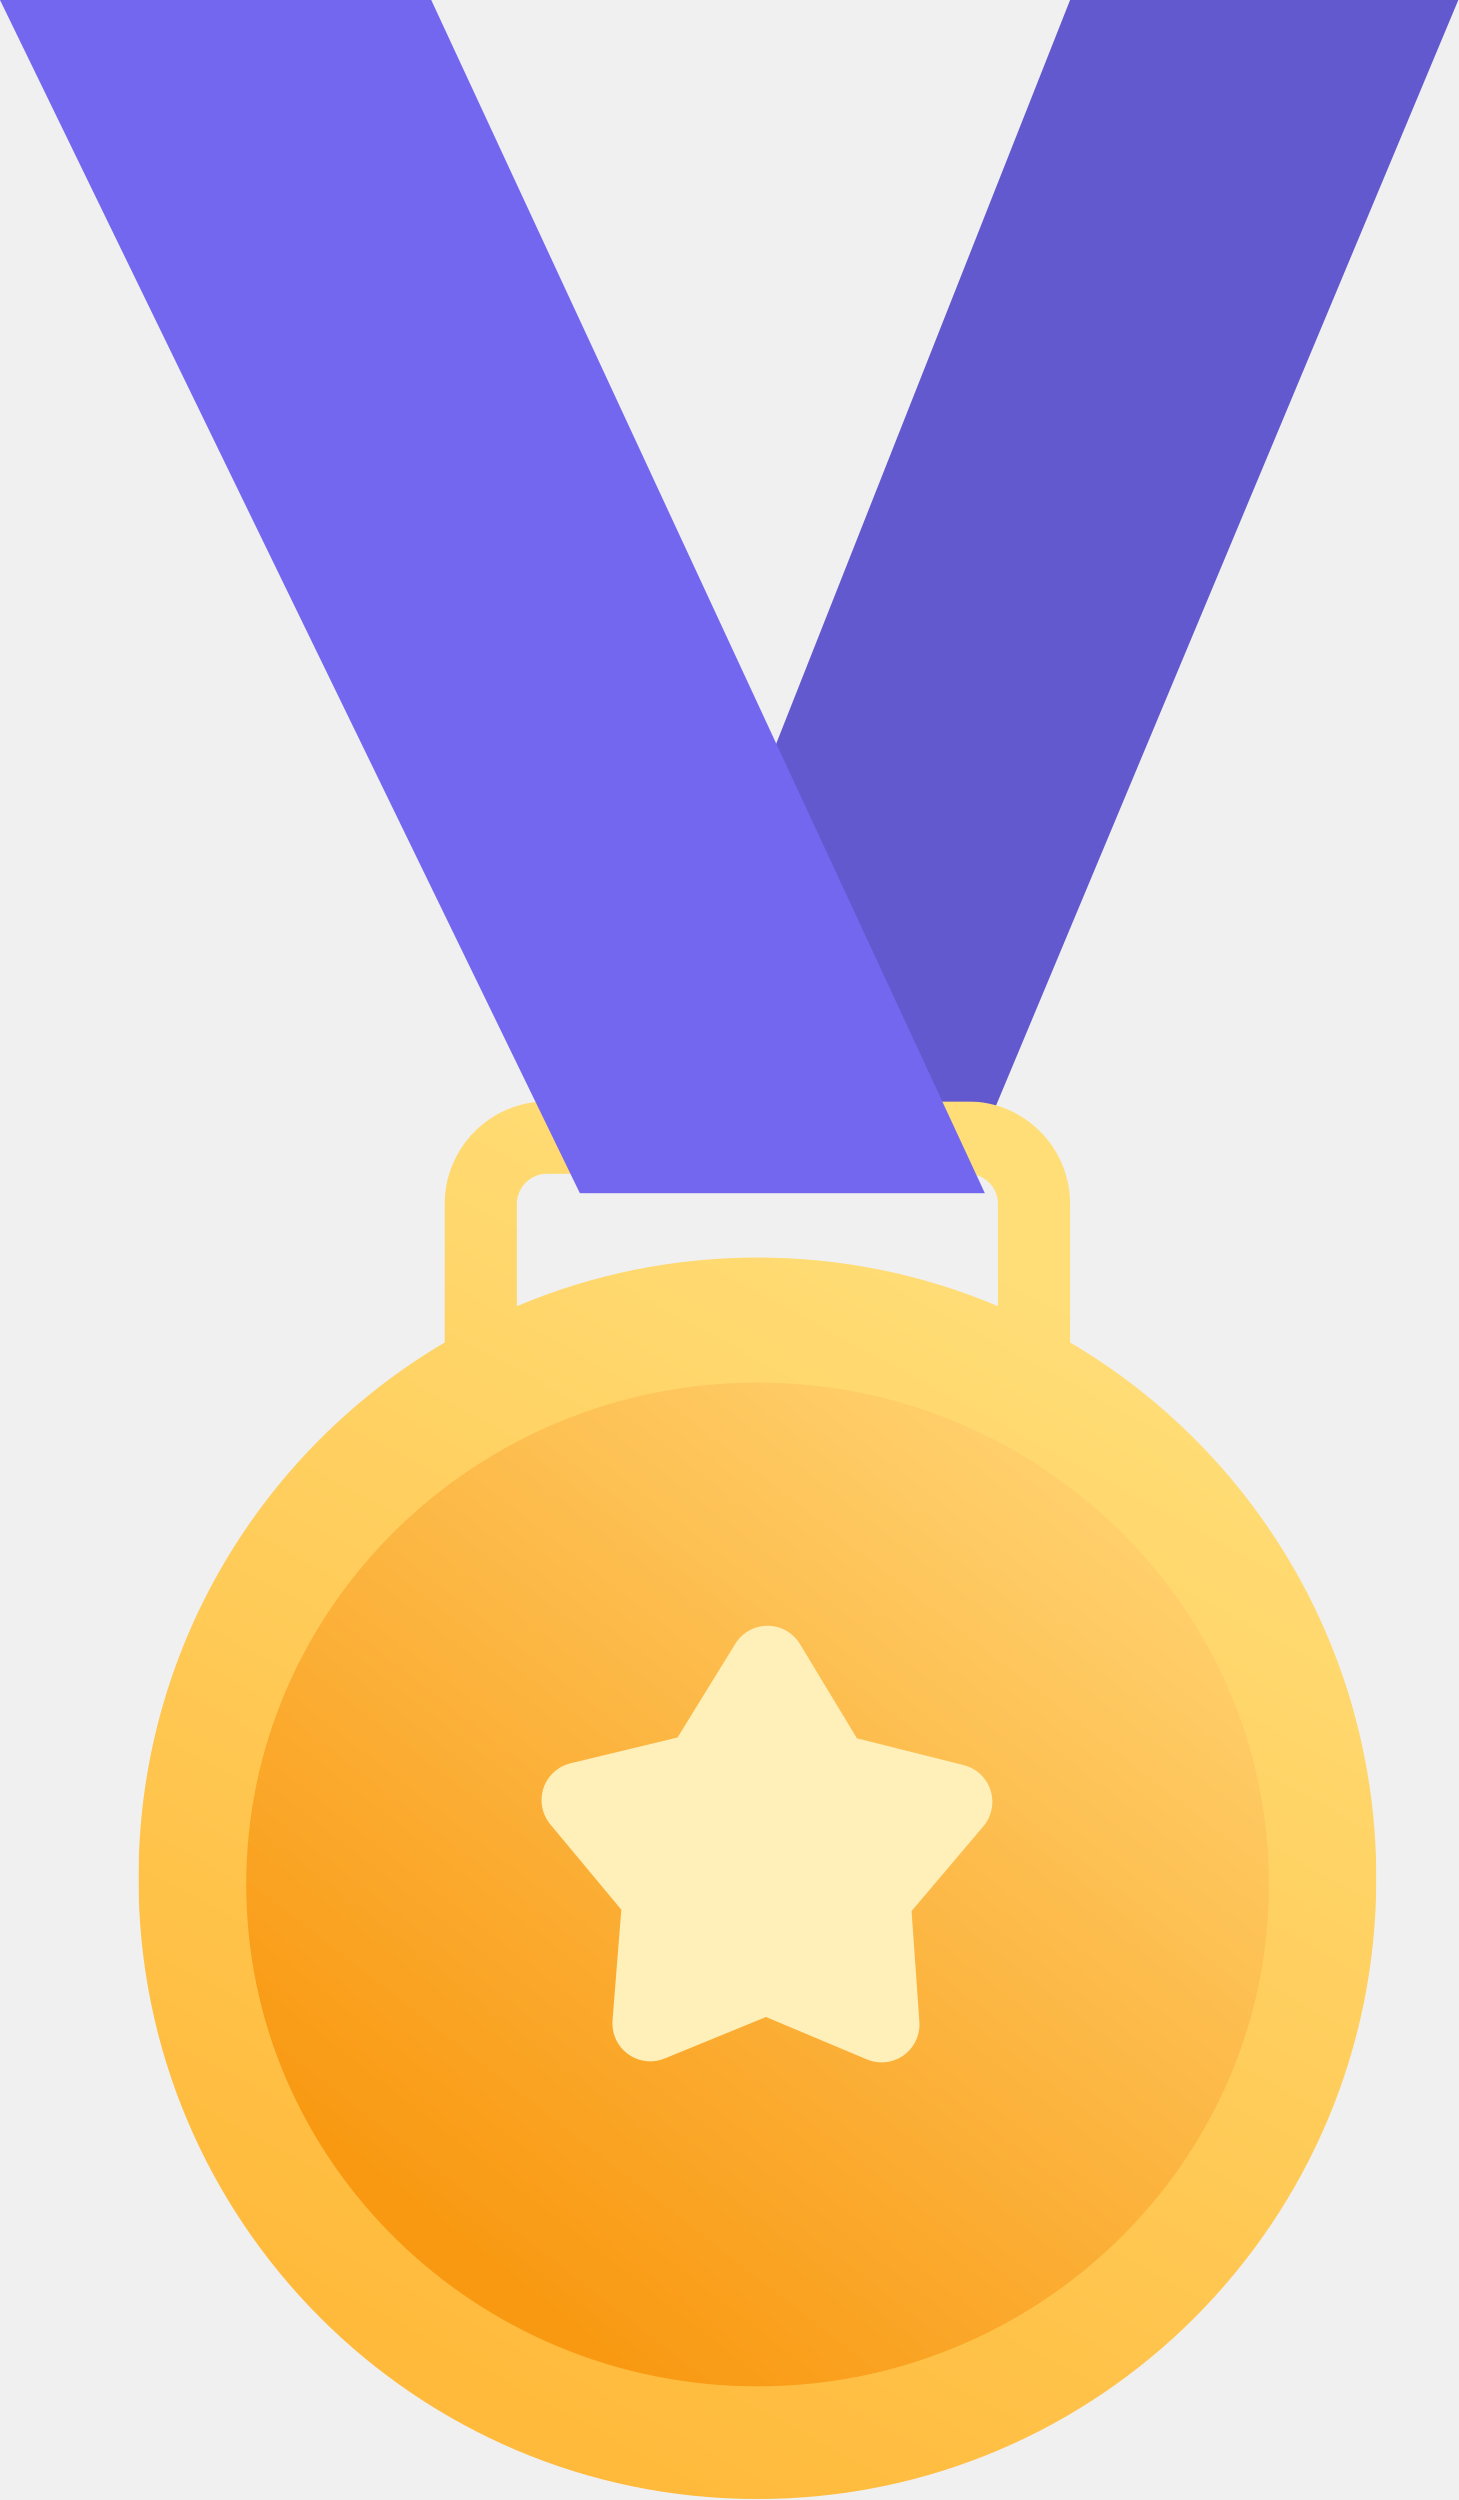
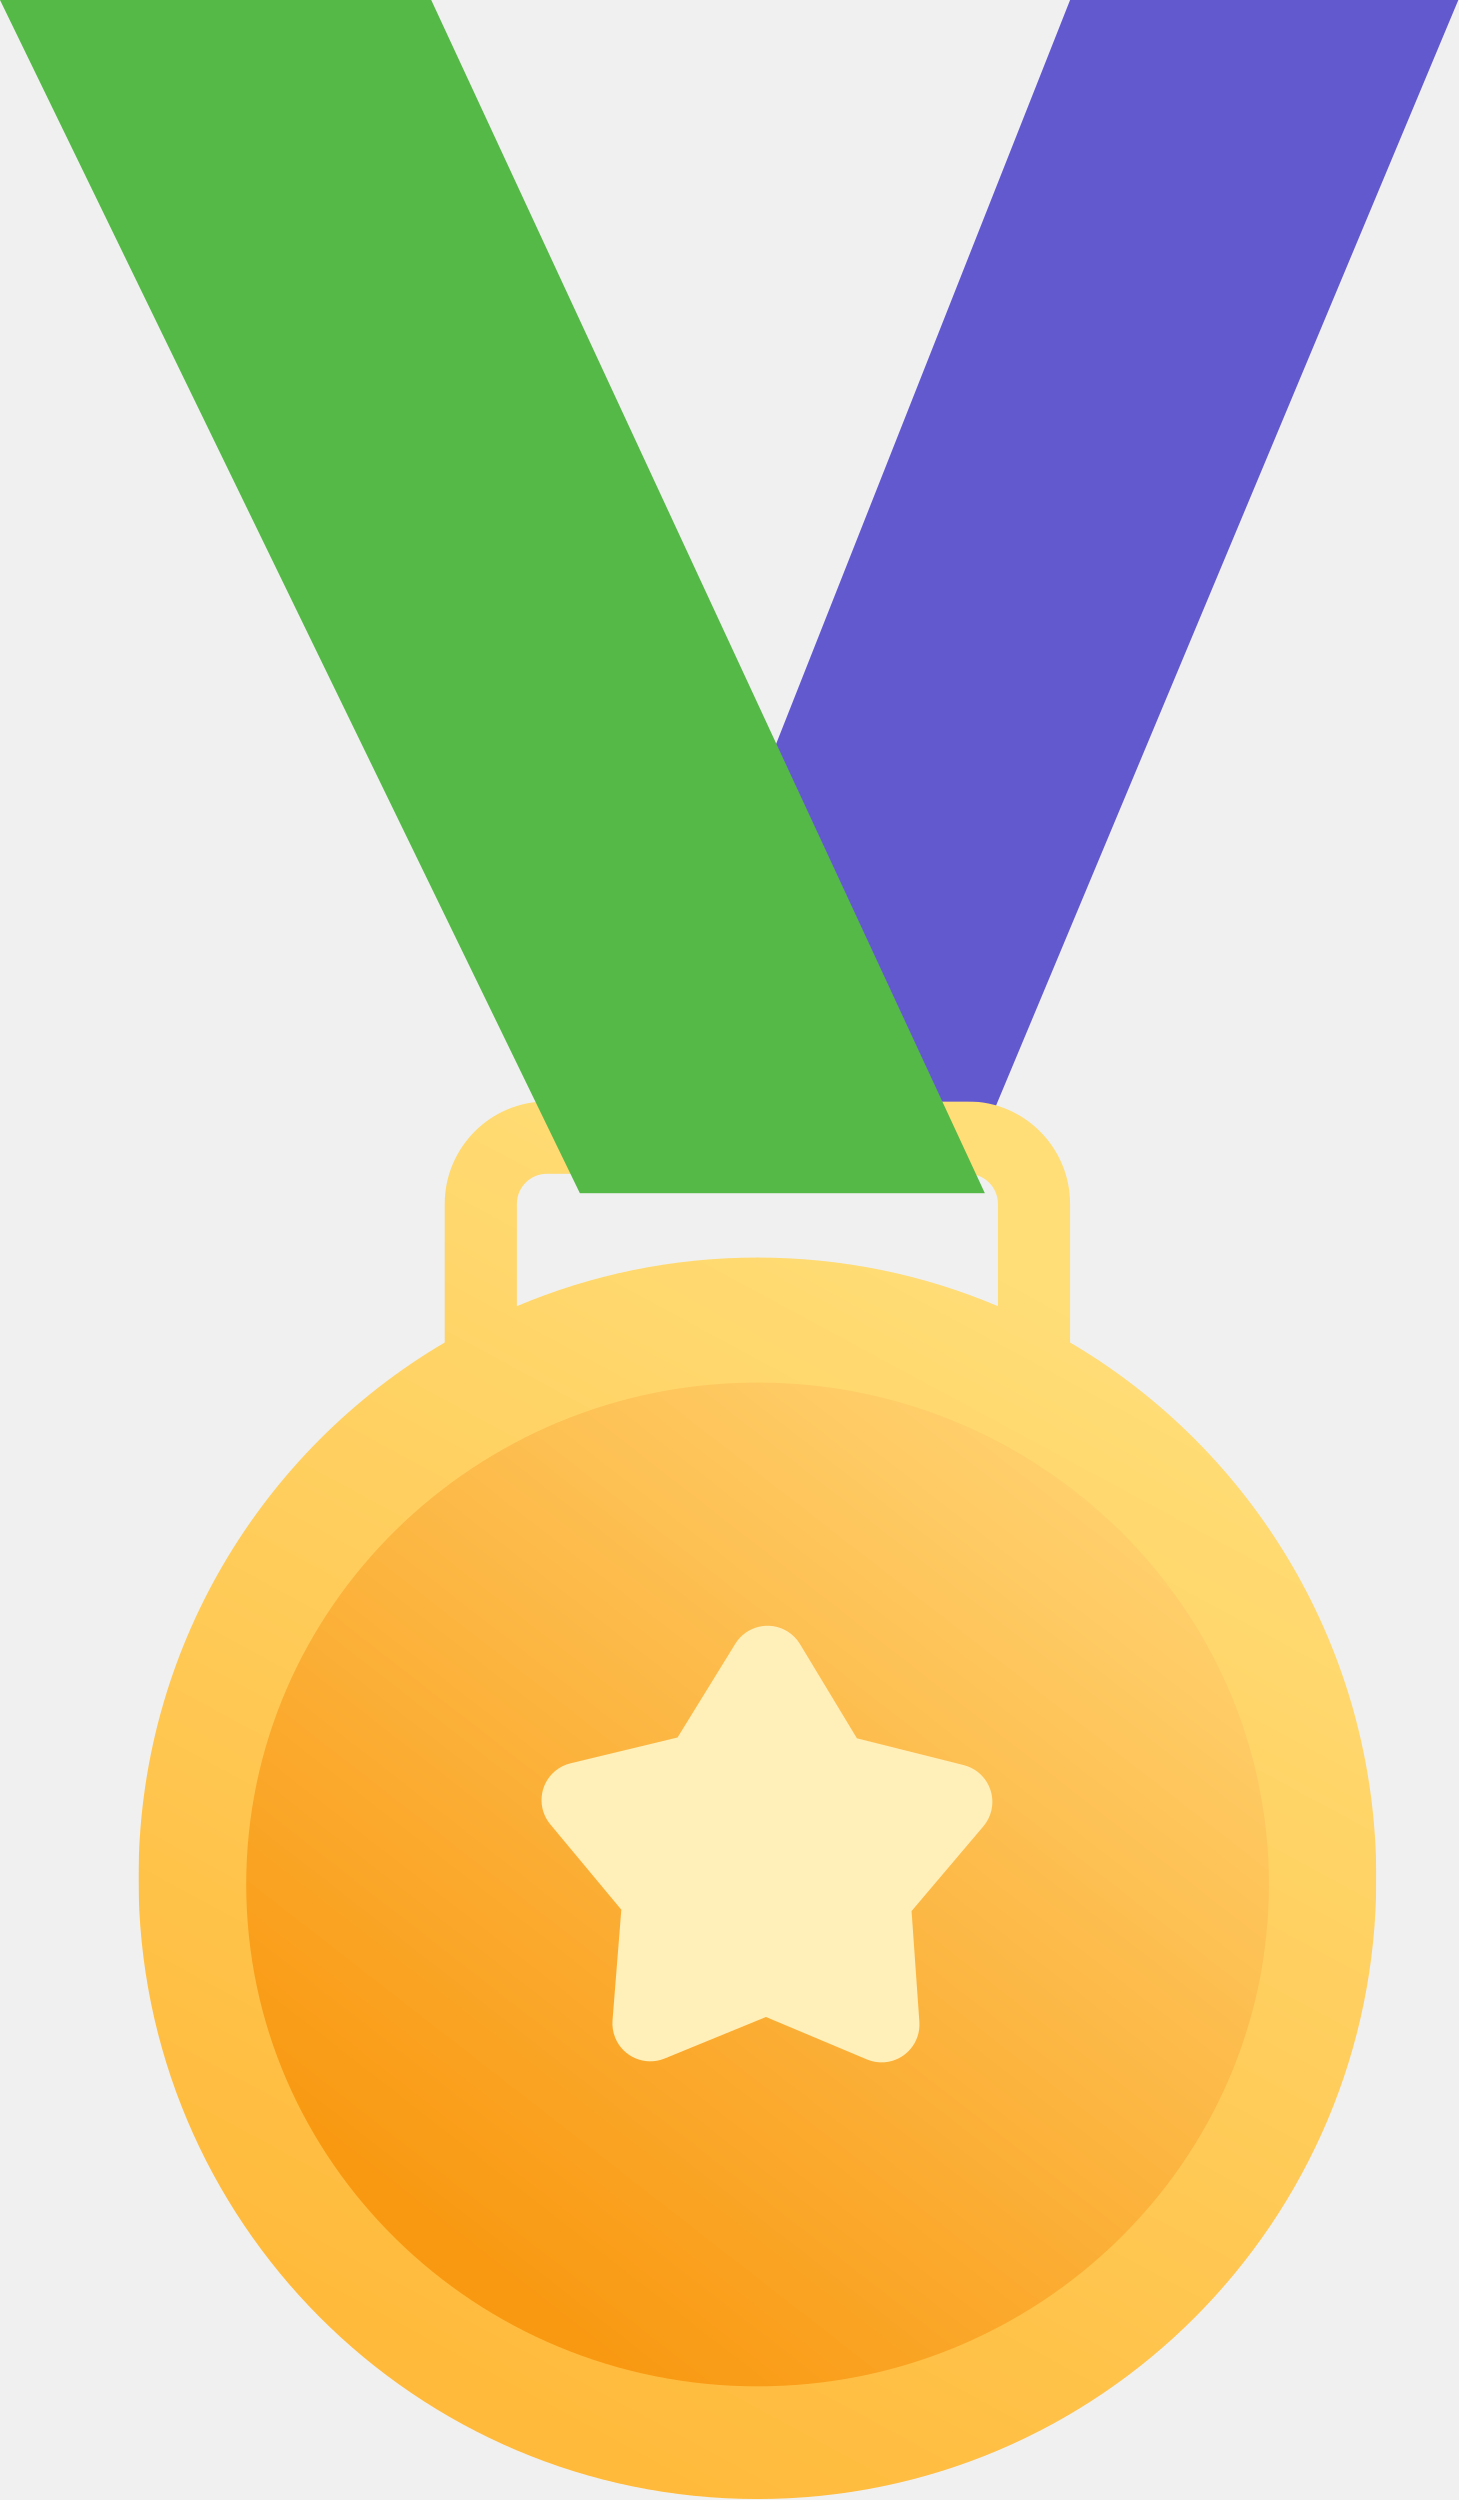
<svg xmlns="http://www.w3.org/2000/svg" xmlns:xlink="http://www.w3.org/1999/xlink" width="77px" height="132px" viewBox="0 0 77 132" version="1.1">
  <defs>
    <polygon id="path-1" points="0.312 0.155 65.67 0.155 65.67 73.949 0.312 73.949" />
    <linearGradient x1="74.194%" y1="12.412%" x2="34.456%" y2="95.336%" id="linearGradient-3">
      <stop stop-color="#FFDE78" offset="0%" />
      <stop stop-color="#FFBA3B" offset="100%" />
    </linearGradient>
    <linearGradient x1="84.444%" y1="12.871%" x2="24.603%" y2="88.537%" id="linearGradient-4">
      <stop stop-color="#FFD06D" offset="0%" />
      <stop stop-color="#F99912" offset="100%" />
    </linearGradient>
  </defs>
  <g id="⚙️-Symbols" stroke="none" stroke-width="1" fill="none" fill-rule="evenodd">
    <g id="28)-Widgets/1)-Advanced/Congratulations" transform="translate(-236, 0)">
      <g id="Badge" transform="translate(236, 0)">
        <polygon id="Fill-1" fill="#6359CF" points="56.5 0 32 62 51.075 62 77 0" />
        <g id="Group-4" transform="translate(7, 58)">
          <mask id="mask-2" fill="white">
            <use xlink:href="#path-1" />
          </mask>
          <g id="Clip-3" />
          <path d="M20.291,10.966 L20.291,5.568 C20.291,4.691 21.003,3.976 21.879,3.976 L44.103,3.976 C44.978,3.976 45.691,4.691 45.691,5.568 L45.691,10.966 C41.787,9.312 37.495,8.398 32.991,8.398 C28.487,8.398 24.195,9.312 20.291,10.966 M49.501,12.883 L49.501,5.568 C49.501,2.583 47.079,0.155 44.103,0.155 L21.879,0.155 C18.902,0.155 16.481,2.583 16.481,5.568 L16.481,12.883 C6.808,18.574 0.312,29.113 0.312,41.174 C0.312,59.275 14.943,73.949 32.991,73.949 C51.039,73.949 65.67,59.275 65.67,41.174 C65.67,29.113 59.175,18.574 49.501,12.883" id="Fill-2" fill="url(#linearGradient-3)" mask="url(#mask-2)" />
        </g>
        <path d="M40,126 C25.111,126 13,114.113 13,99.5 C13,84.887 25.111,73 40,73 C54.888,73 67,84.887 67,99.5 C67,114.113 54.888,126 40,126" id="Fill-5" fill="url(#linearGradient-4)" />
        <path d="M45.772,108.738 L40.443,106.497 L40.443,106.497 L35.094,108.689 C34.072,109.108 32.903,108.619 32.485,107.597 C32.366,107.307 32.317,106.993 32.341,106.68 L32.806,100.833 L32.806,100.833 L29.055,96.325 C28.349,95.476 28.464,94.214 29.314,93.508 C29.549,93.312 29.826,93.173 30.124,93.101 L35.774,91.739 L35.774,91.739 L38.825,86.79 C39.404,85.85 40.637,85.558 41.577,86.137 C41.848,86.304 42.075,86.533 42.239,86.806 L45.245,91.783 L45.245,91.783 L50.883,93.197 C51.955,93.466 52.605,94.552 52.337,95.624 C52.262,95.921 52.12,96.197 51.922,96.43 L48.131,100.904 L48.131,100.904 L48.543,106.755 C48.62,107.856 47.79,108.812 46.688,108.89 C46.375,108.912 46.061,108.86 45.772,108.738 Z" id="Fill-105" fill="#FFEFB9" />
-         <polygon id="Fill-116" fill="#7367F0" points="1.5262791e-13 0 22.769 0 52 63 30.617 63" />
+         <polygon id="Fill-116" fill="#55b947" points="1.5262791e-13 0 22.769 0 52 63 30.617 63" />
      </g>
    </g>
  </g>
</svg>
